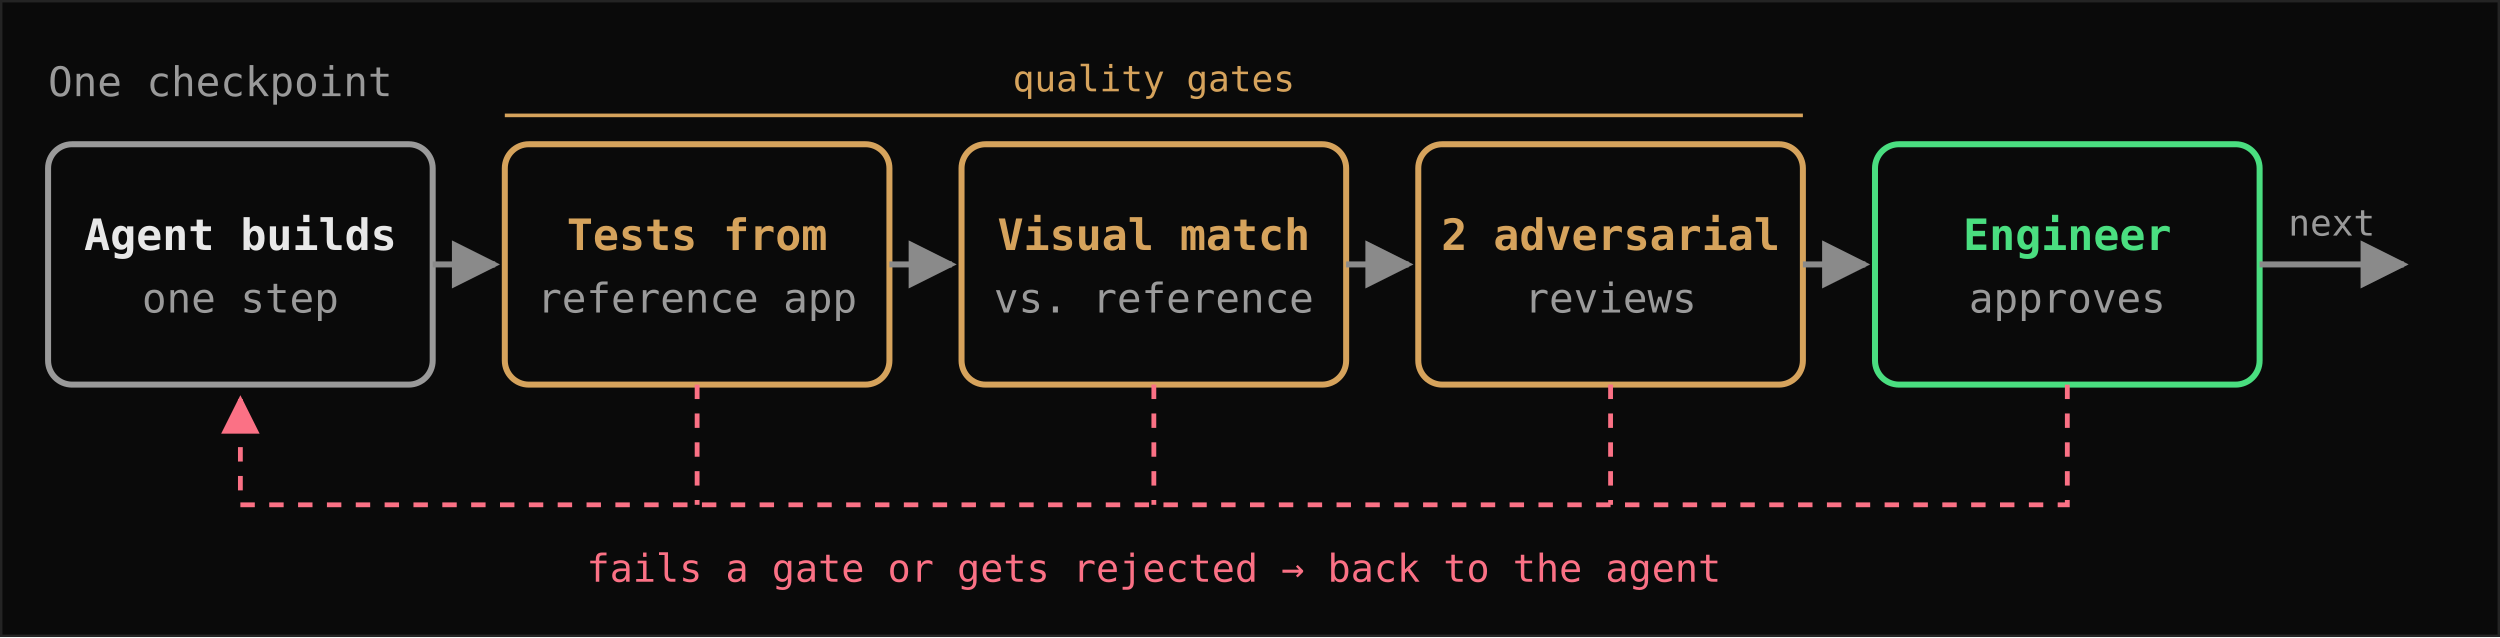
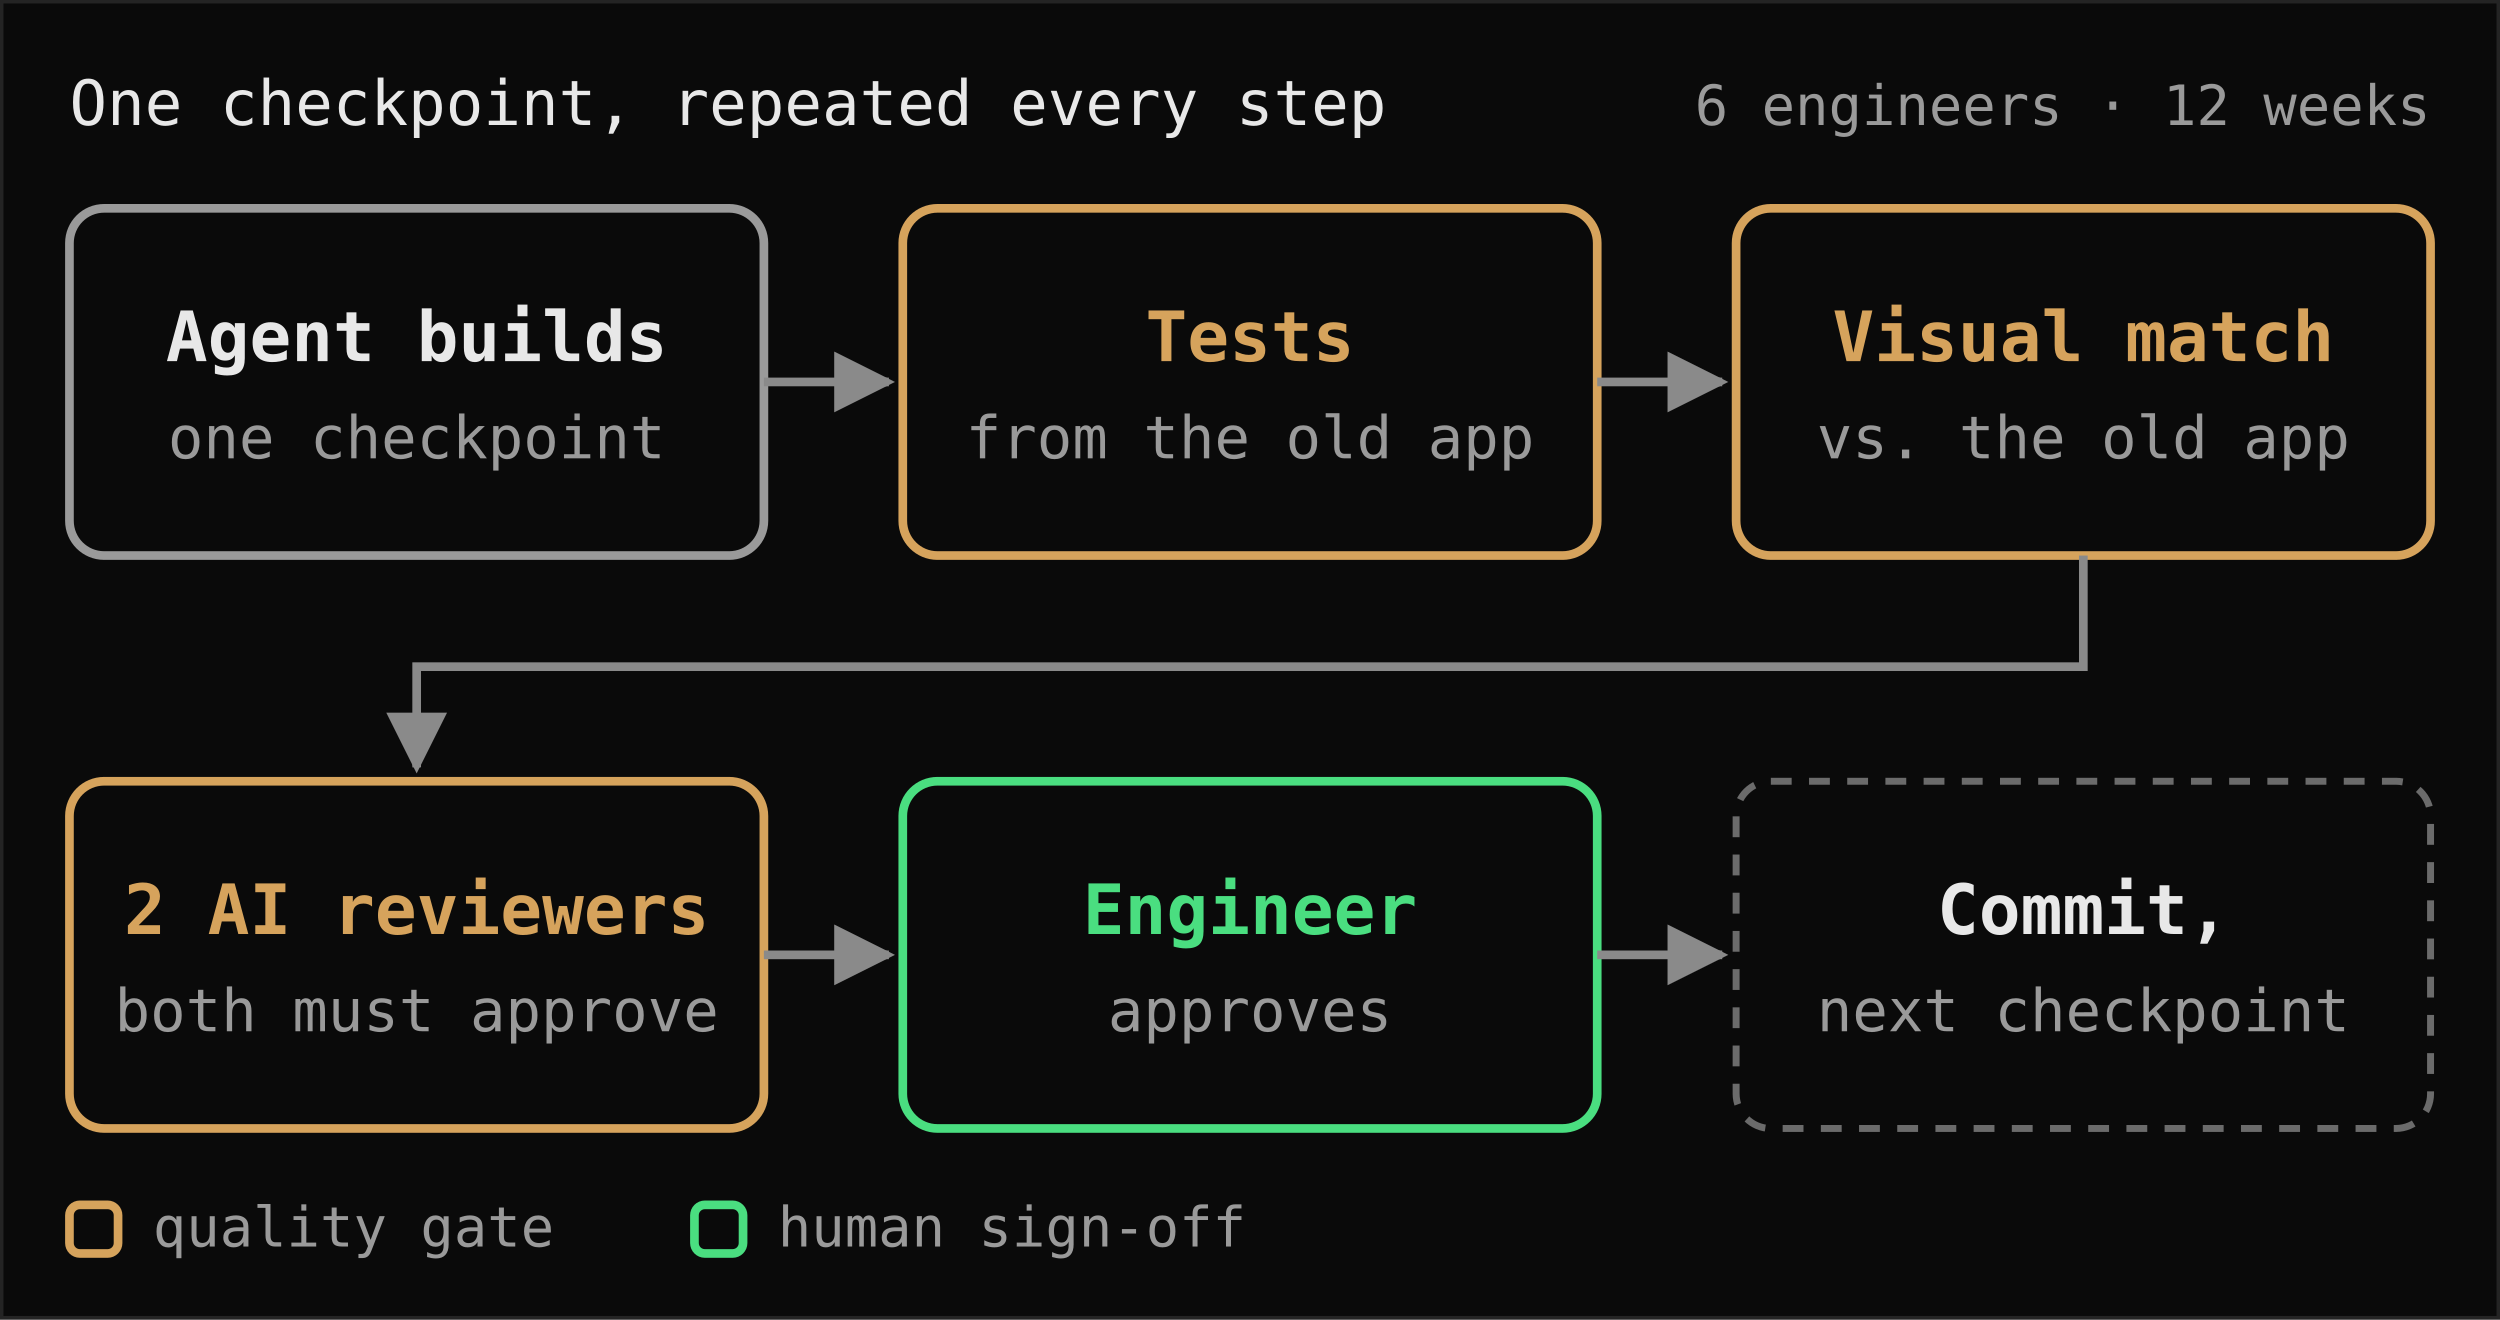
- <svg xmlns="http://www.w3.org/2000/svg" viewBox="0 0 1040 265" width="1040" height="265" font-family="ui-monospace, SFMono-Regular, Menlo, Consolas, monospace">
+ <svg xmlns="http://www.w3.org/2000/svg" viewBox="0 0 720 380" width="720" height="380" font-family="ui-monospace, SFMono-Regular, Menlo, Consolas, monospace">
  <defs>
-     <marker id="arrow" viewBox="0 0 10 10" refX="9" refY="5" markerWidth="8" markerHeight="8" orient="auto-start-reverse">
+     <marker id="arrow" viewBox="0 0 10 10" refX="9" refY="5" markerWidth="7" markerHeight="7" orient="auto-start-reverse">
      <path d="M0,0 L10,5 L0,10 z" fill="#8a8a8a" />
    </marker>
-     <marker id="arrow-fail" viewBox="0 0 10 10" refX="9" refY="5" markerWidth="8" markerHeight="8" orient="auto-start-reverse">
-       <path d="M0,0 L10,5 L0,10 z" fill="#fb7185" />
-     </marker>
  </defs>
-   <rect width="1040" height="265" fill="#0a0a0a" />
-   <rect x="0.5" y="0.5" width="1039" height="264" fill="none" stroke="#242424" />
-   <text x="20" y="40" font-size="17" fill="#9a9a9a">One checkpoint</text>
-   <line x1="210" y1="48" x2="750" y2="48" stroke="#d6a35c" stroke-width="1.5" />
-   <text x="480" y="38" font-size="15" fill="#d6a35c" text-anchor="middle">quality gates</text>
-   <rect x="20" y="60" width="160" height="100" rx="10" fill="none" stroke="#9a9a9a" stroke-width="2.5" />
-   <rect x="210" y="60" width="160" height="100" rx="10" fill="none" stroke="#d6a35c" stroke-width="2.5" />
-   <rect x="400" y="60" width="160" height="100" rx="10" fill="none" stroke="#d6a35c" stroke-width="2.5" />
-   <rect x="590" y="60" width="160" height="100" rx="10" fill="none" stroke="#d6a35c" stroke-width="2.5" />
-   <rect x="780" y="60" width="160" height="100" rx="10" fill="none" stroke="#4ade80" stroke-width="2.5" />
-   <g text-anchor="middle" font-size="18" font-weight="700">
-     <text x="100" y="104" fill="#e8e8e8">Agent builds</text>
-     <text x="290" y="104" fill="#d6a35c">Tests from</text>
-     <text x="480" y="104" fill="#d6a35c">Visual match</text>
-     <text x="670" y="104" fill="#d6a35c">2 adversarial</text>
-     <text x="860" y="104" fill="#4ade80">Engineer</text>
+   <rect width="720" height="380" fill="#0a0a0a" />
+   <rect x="0.5" y="0.5" width="719" height="379" fill="none" stroke="#242424" />
+   <text x="20" y="36" font-size="18" fill="#e8e8e8">One checkpoint, repeated every step</text>
+   <text x="700" y="36" font-size="16" fill="#9a9a9a" text-anchor="end">6 engineers · 12 weeks</text>
+   <rect x="20" y="60" width="200" height="100" rx="10" fill="none" stroke="#9a9a9a" stroke-width="2.5" />
+   <rect x="260" y="60" width="200" height="100" rx="10" fill="none" stroke="#d6a35c" stroke-width="2.5" />
+   <rect x="500" y="60" width="200" height="100" rx="10" fill="none" stroke="#d6a35c" stroke-width="2.5" />
+   <rect x="20" y="225" width="200" height="100" rx="10" fill="none" stroke="#d6a35c" stroke-width="2.5" />
+   <rect x="260" y="225" width="200" height="100" rx="10" fill="none" stroke="#4ade80" stroke-width="2.5" />
+   <rect x="500" y="225" width="200" height="100" rx="10" fill="none" stroke="#6b6b6b" stroke-width="2" stroke-dasharray="6 5" />
+   <g text-anchor="middle" font-size="20" font-weight="700">
+     <text x="120" y="104" fill="#e8e8e8">Agent builds</text>
+     <text x="360" y="104" fill="#d6a35c">Tests</text>
+     <text x="600" y="104" fill="#d6a35c">Visual match</text>
+     <text x="120" y="269" fill="#d6a35c">2 AI reviewers</text>
+     <text x="360" y="269" fill="#4ade80">Engineer</text>
+     <text x="600" y="269" fill="#e8e8e8">Commit,</text>
  </g>
  <g text-anchor="middle" font-size="17" fill="#9a9a9a">
-     <text x="100" y="130">one step</text>
-     <text x="290" y="130">reference app</text>
-     <text x="480" y="130">vs. reference</text>
-     <text x="670" y="130">reviews</text>
-     <text x="860" y="130">approves</text>
+     <text x="120" y="132">one checkpoint</text>
+     <text x="360" y="132">from the old app</text>
+     <text x="600" y="132">vs. the old app</text>
+     <text x="120" y="297">both must approve</text>
+     <text x="360" y="297">approves</text>
+     <text x="600" y="297">next checkpoint</text>
  </g>
-   <g stroke="#8a8a8a" stroke-width="2.5">
-     <line x1="180" y1="110" x2="206" y2="110" marker-end="url(#arrow)" />
-     <line x1="370" y1="110" x2="396" y2="110" marker-end="url(#arrow)" />
-     <line x1="560" y1="110" x2="586" y2="110" marker-end="url(#arrow)" />
-     <line x1="750" y1="110" x2="776" y2="110" marker-end="url(#arrow)" />
-     <line x1="940" y1="110" x2="1000" y2="110" marker-end="url(#arrow)" />
+   <g stroke="#8a8a8a" stroke-width="2.5" fill="none">
+     <line x1="220" y1="110" x2="256" y2="110" marker-end="url(#arrow)" />
+     <line x1="460" y1="110" x2="496" y2="110" marker-end="url(#arrow)" />
+     <polyline points="600,160 600,192 120,192 120,221" marker-end="url(#arrow)" />
+     <line x1="220" y1="275" x2="256" y2="275" marker-end="url(#arrow)" />
+     <line x1="460" y1="275" x2="496" y2="275" marker-end="url(#arrow)" />
  </g>
-   <text x="970" y="98" font-size="15" fill="#9a9a9a" text-anchor="middle">next</text>
-   <g fill="none" stroke="#fb7185" stroke-width="2" stroke-dasharray="6 6">
-     <line x1="290" y1="160" x2="290" y2="210" />
-     <line x1="480" y1="160" x2="480" y2="210" />
-     <line x1="670" y1="160" x2="670" y2="210" />
-     <polyline points="860,160 860,210 100,210 100,166" marker-end="url(#arrow-fail)" />
-   </g>
-   <text x="480" y="242" font-size="16" fill="#fb7185" text-anchor="middle">fails a gate or gets rejected → back to the agent</text>
+   <rect x="20" y="347" width="14" height="14" rx="3" fill="none" stroke="#d6a35c" stroke-width="2.5" />
+   <text x="44" y="359" font-size="16" fill="#9a9a9a">quality gate</text>
+   <rect x="200" y="347" width="14" height="14" rx="3" fill="none" stroke="#4ade80" stroke-width="2.5" />
+   <text x="224" y="359" font-size="16" fill="#9a9a9a">human sign-off</text>
</svg>
